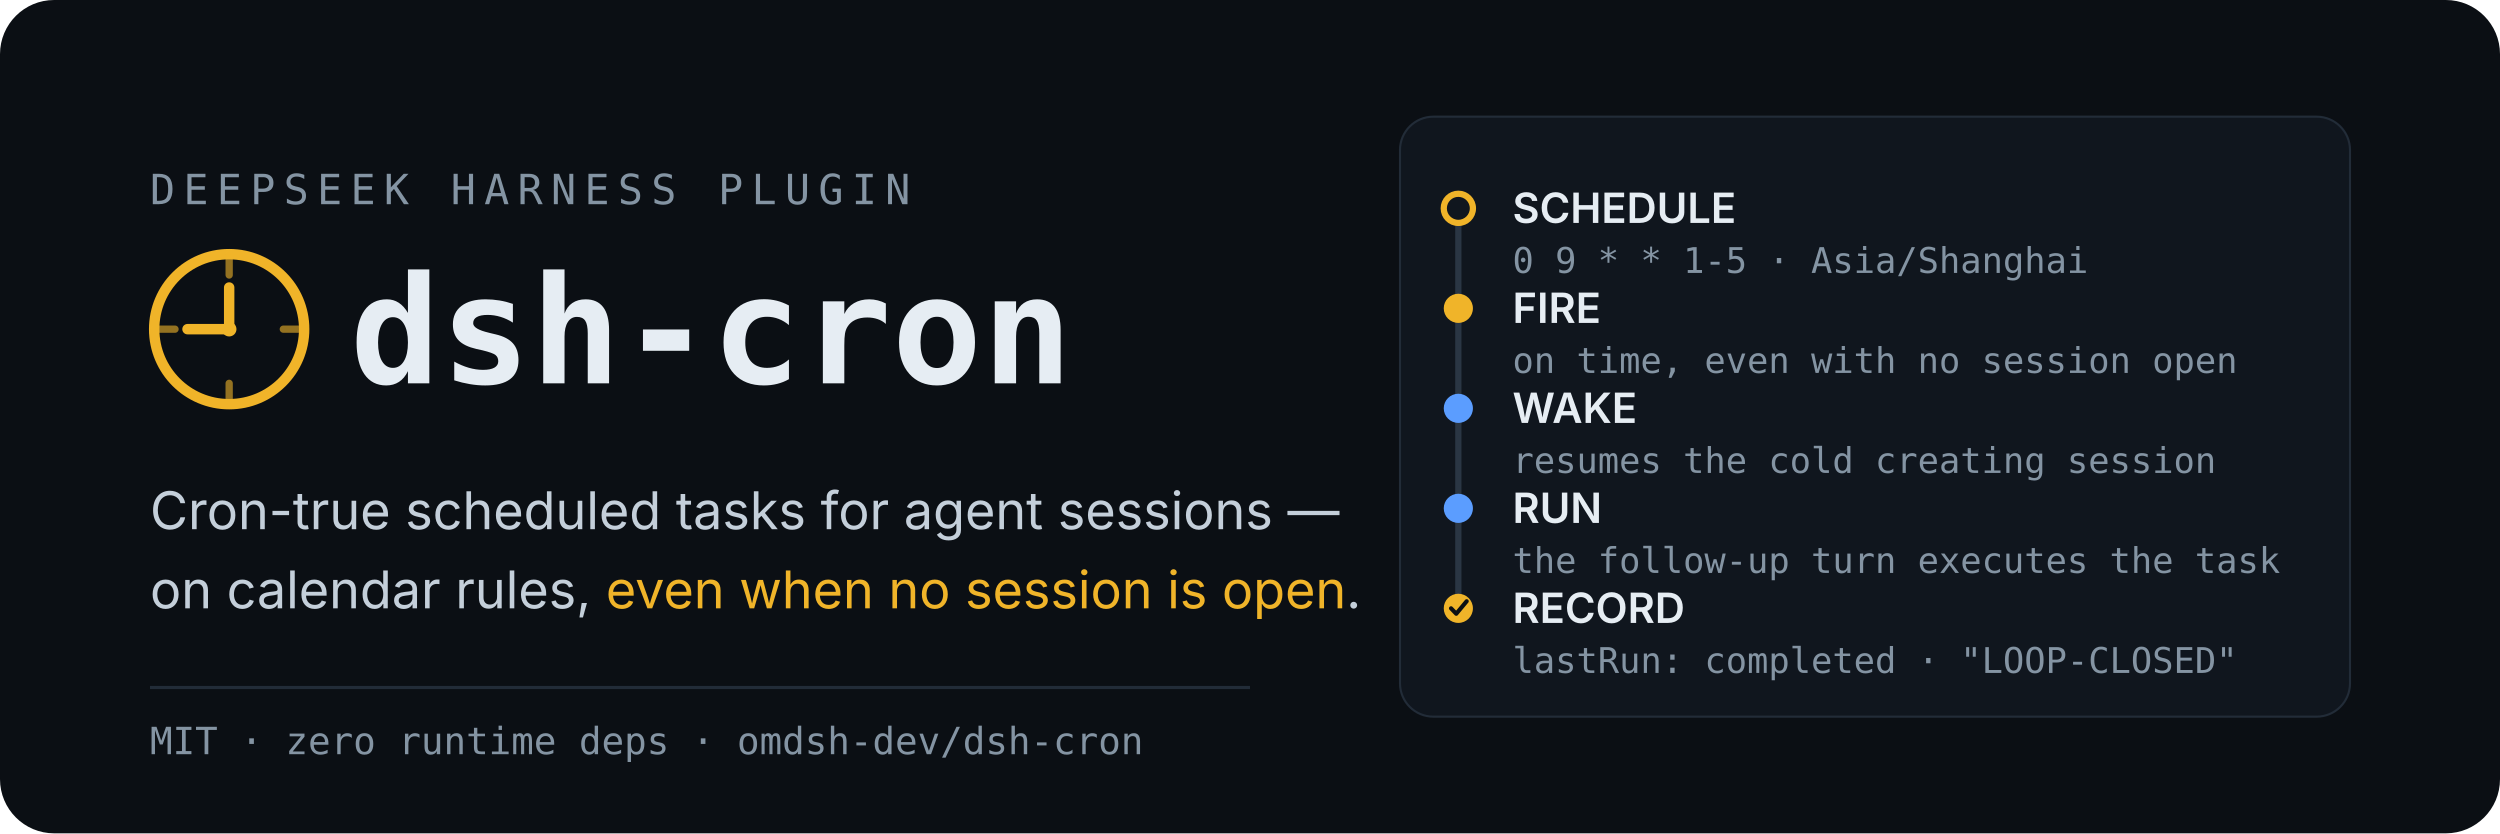
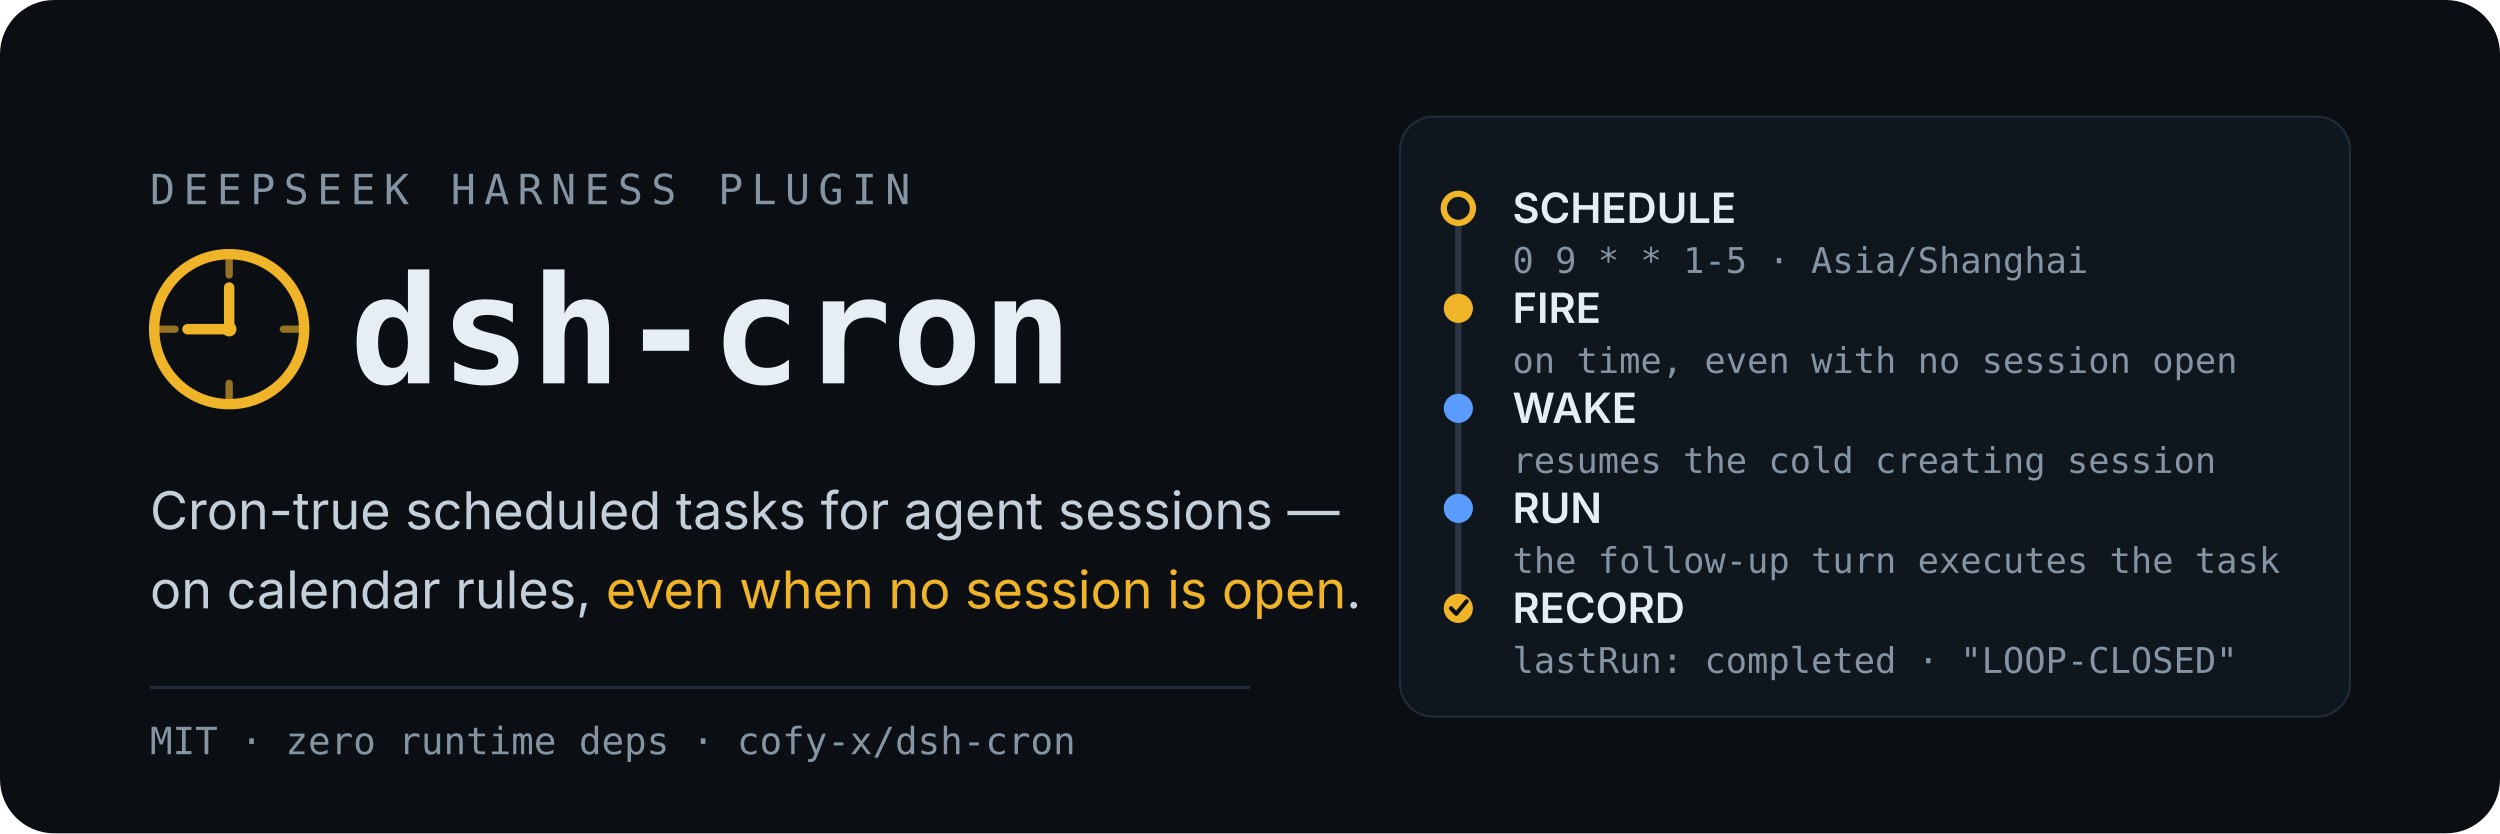
<svg xmlns="http://www.w3.org/2000/svg" width="1200" height="400" viewBox="0 0 1200 400" role="img" aria-labelledby="title desc">
  <rect width="1200" height="400" rx="26" fill="#0B0F14" />
  <g id="title-block">
    <text x="72" y="98" font-family="ui-monospace, SFMono-Regular, Menlo, monospace" font-size="20" letter-spacing="4" fill="#8494A3">DEEPSEEK HARNESS PLUGIN</text>
    <g transform="translate(72 0)">
      <g transform="translate(38 158)">
        <circle r="36" fill="#0B0F14" stroke="#F0B429" stroke-width="5" />
        <path d="M0 -36 L0 -26 M36 0 L26 0 M0 36 L0 26 M-36 0 L-26 0" stroke="#F0B429" stroke-width="3.5" stroke-linecap="round" opacity="0.6" />
        <path d="M0 0 L0 -20" stroke="#F0B429" stroke-width="5" stroke-linecap="round" />
        <path d="M0 0 L-20 0" stroke="#F0B429" stroke-width="5" stroke-linecap="round" />
        <circle r="3.5" fill="#F0B429" />
      </g>
      <text x="96" y="184" font-family="ui-monospace, SFMono-Regular, Menlo, monospace" font-size="72" font-weight="700" fill="#E6EDF3">dsh-cron</text>
    </g>
    <text x="72" y="254" font-family="-apple-system, BlinkMacSystemFont, 'Segoe UI', sans-serif" font-size="25" fill="#C4CFDA">Cron-true scheduled tasks for agent sessions —</text>
    <text x="72" y="292" font-family="-apple-system, BlinkMacSystemFont, 'Segoe UI', sans-serif" font-size="25" fill="#C4CFDA">on calendar rules, <tspan fill="#F0B429">even when no session is open</tspan>.</text>
    <path d="M72 330 L600 330" stroke="#222C38" stroke-width="1.5" />
-     <text x="72" y="362" font-family="ui-monospace, SFMono-Regular, Menlo, monospace" font-size="18" fill="#8494A3">MIT · zero runtime deps · omdsh-dev/dsh-cron</text>
+     <text x="72" y="362" font-family="ui-monospace, SFMono-Regular, Menlo, monospace" font-size="18" fill="#8494A3">MIT · zero runtime deps · cofy-x/dsh-cron</text>
  </g>
  <g id="loop-proof">
    <rect x="672" y="56" width="456" height="288" rx="16" fill="#10161E" stroke="#222C38" />
    <path d="M700 100 L700 292" stroke="#2A3644" stroke-width="3" />
    <g transform="translate(0 100)">
      <circle cx="700" cy="0" r="7" fill="#10161E" stroke="#F0B429" stroke-width="3" />
      <text x="726" y="7" font-family="-apple-system, BlinkMacSystemFont, 'Segoe UI', sans-serif" font-size="20" font-weight="600" fill="#E6EDF3">SCHEDULE</text>
      <text x="726" y="31" font-family="ui-monospace, SFMono-Regular, Menlo, monospace" font-size="17" fill="#8494A3">0 9 * * 1-5 · Asia/Shanghai</text>
    </g>
    <g transform="translate(0 148)">
      <circle cx="700" cy="0" r="7" fill="#F0B429" />
      <text x="726" y="7" font-family="-apple-system, BlinkMacSystemFont, 'Segoe UI', sans-serif" font-size="20" font-weight="600" fill="#E6EDF3">FIRE</text>
      <text x="726" y="31" font-family="ui-monospace, SFMono-Regular, Menlo, monospace" font-size="17" fill="#8494A3">on time, even with no session open</text>
    </g>
    <g transform="translate(0 196)">
      <circle cx="700" cy="0" r="7" fill="#5B9DFF" />
      <text x="726" y="7" font-family="-apple-system, BlinkMacSystemFont, 'Segoe UI', sans-serif" font-size="20" font-weight="600" fill="#E6EDF3">WAKE</text>
      <text x="726" y="31" font-family="ui-monospace, SFMono-Regular, Menlo, monospace" font-size="17" fill="#8494A3">resumes the cold creating session</text>
    </g>
    <g transform="translate(0 244)">
      <circle cx="700" cy="0" r="7" fill="#5B9DFF" />
      <text x="726" y="7" font-family="-apple-system, BlinkMacSystemFont, 'Segoe UI', sans-serif" font-size="20" font-weight="600" fill="#E6EDF3">RUN</text>
      <text x="726" y="31" font-family="ui-monospace, SFMono-Regular, Menlo, monospace" font-size="17" fill="#8494A3">the follow-up turn executes the task</text>
    </g>
    <g transform="translate(0 292)">
      <circle cx="700" cy="0" r="7" fill="#F0B429" />
      <path d="M696.5 0 L699 2.6 L704 -3.4" stroke="#0B0F14" stroke-width="2" fill="none" stroke-linecap="round" stroke-linejoin="round" />
      <text x="726" y="7" font-family="-apple-system, BlinkMacSystemFont, 'Segoe UI', sans-serif" font-size="20" font-weight="600" fill="#E6EDF3">RECORD</text>
      <text x="726" y="31" font-family="ui-monospace, SFMono-Regular, Menlo, monospace" font-size="17" fill="#8494A3">lastRun: completed · "LOOP-CLOSED"</text>
    </g>
  </g>
</svg>
